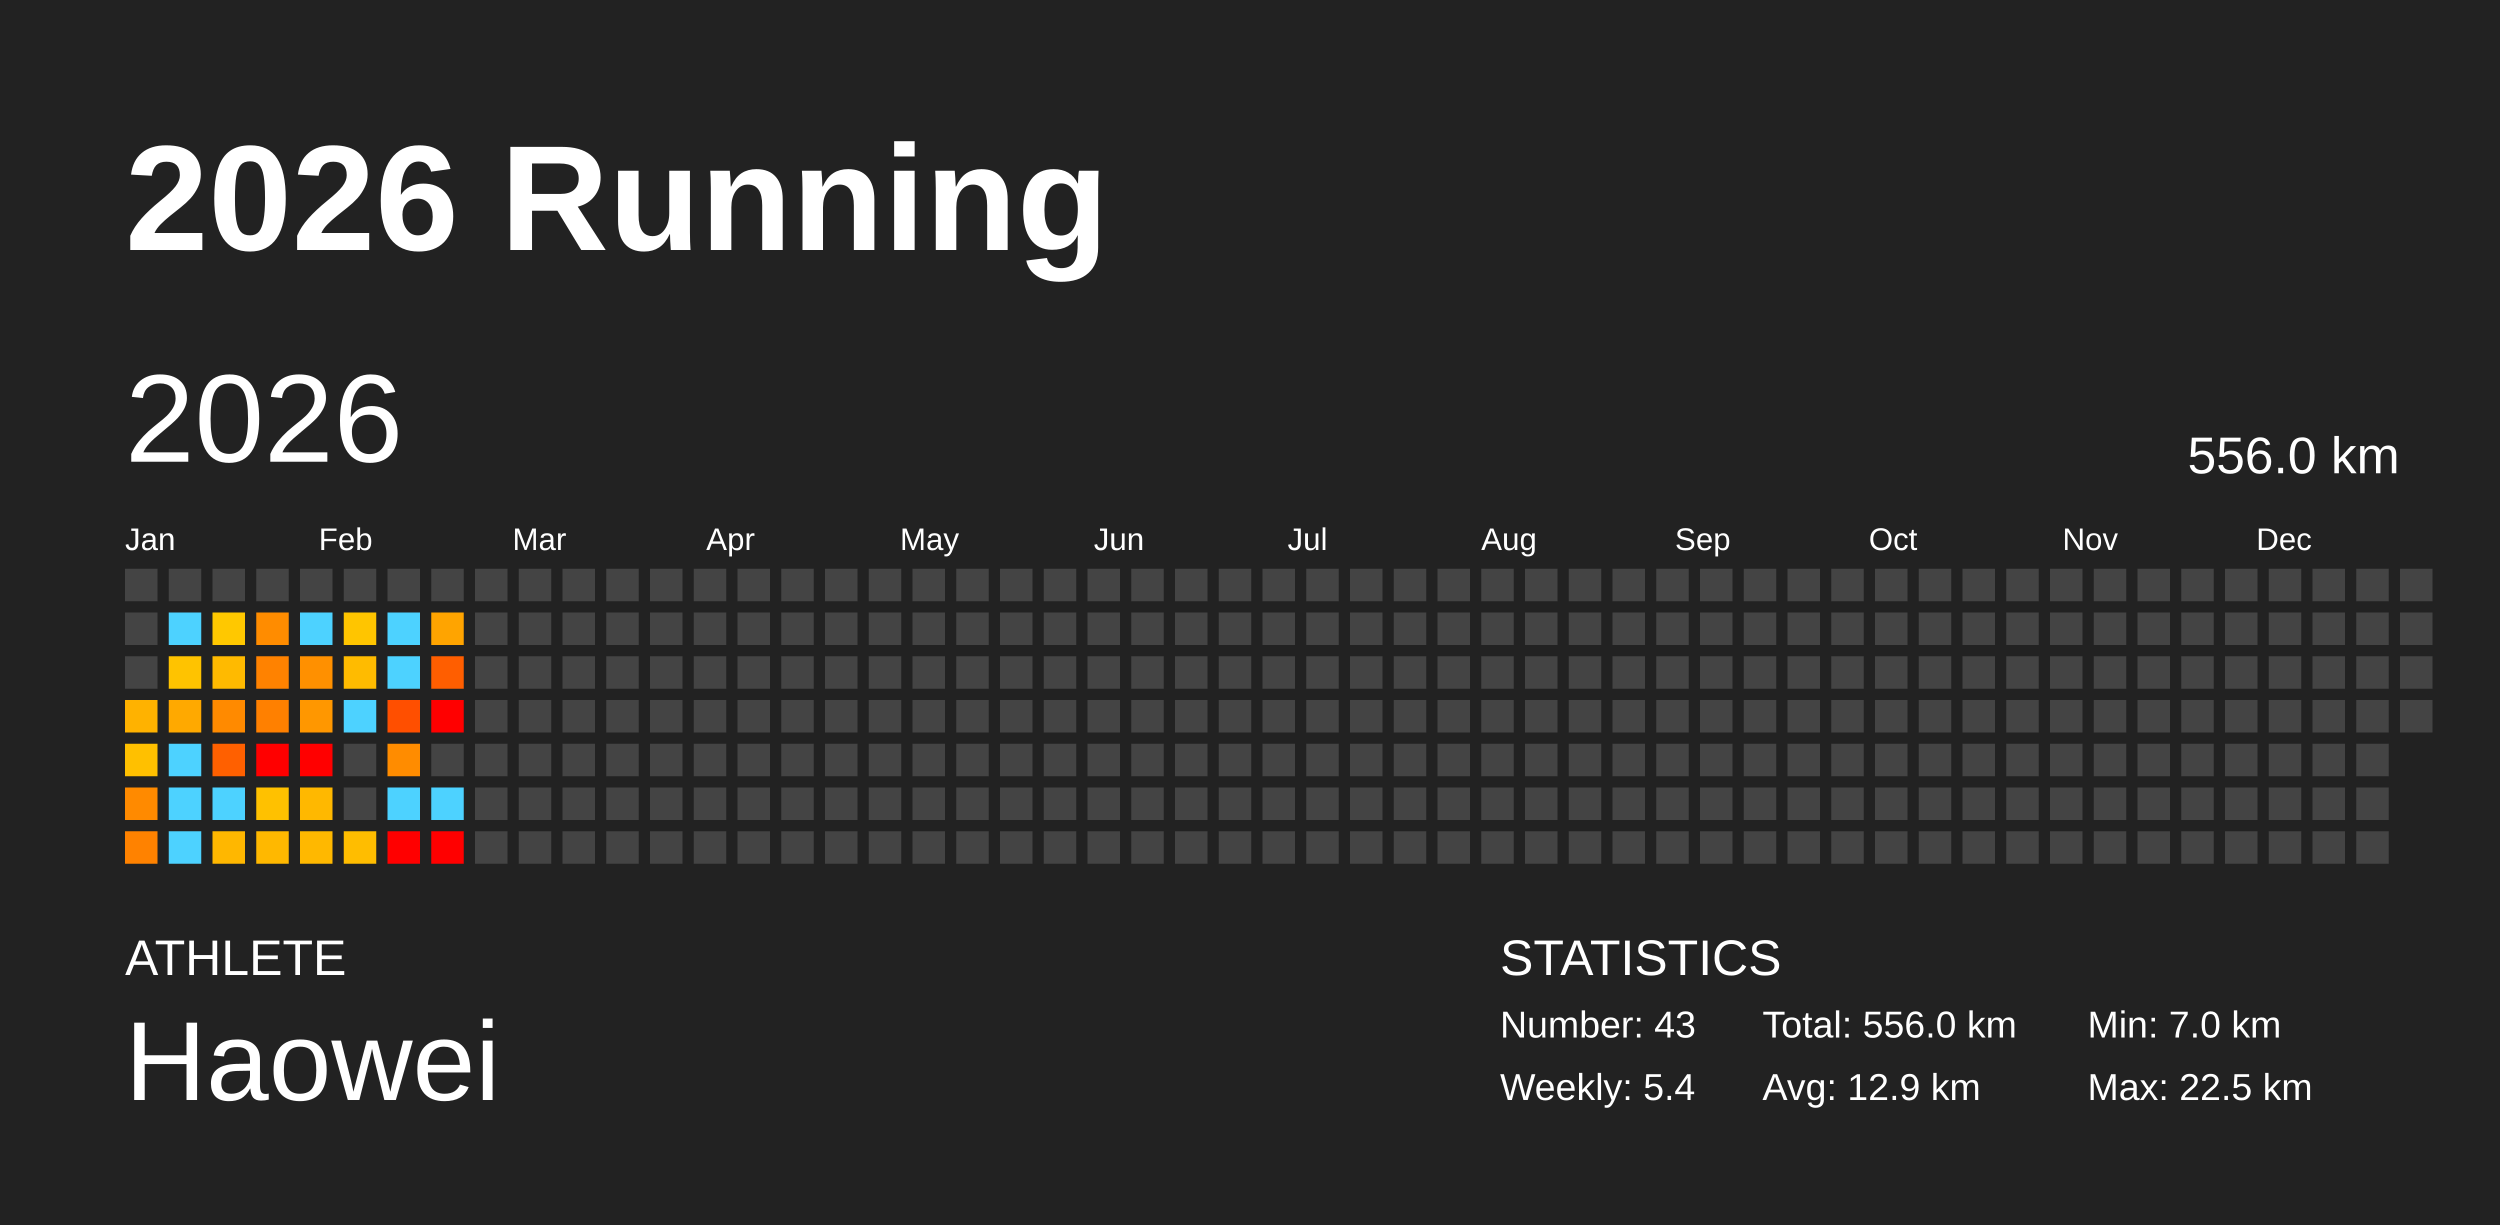
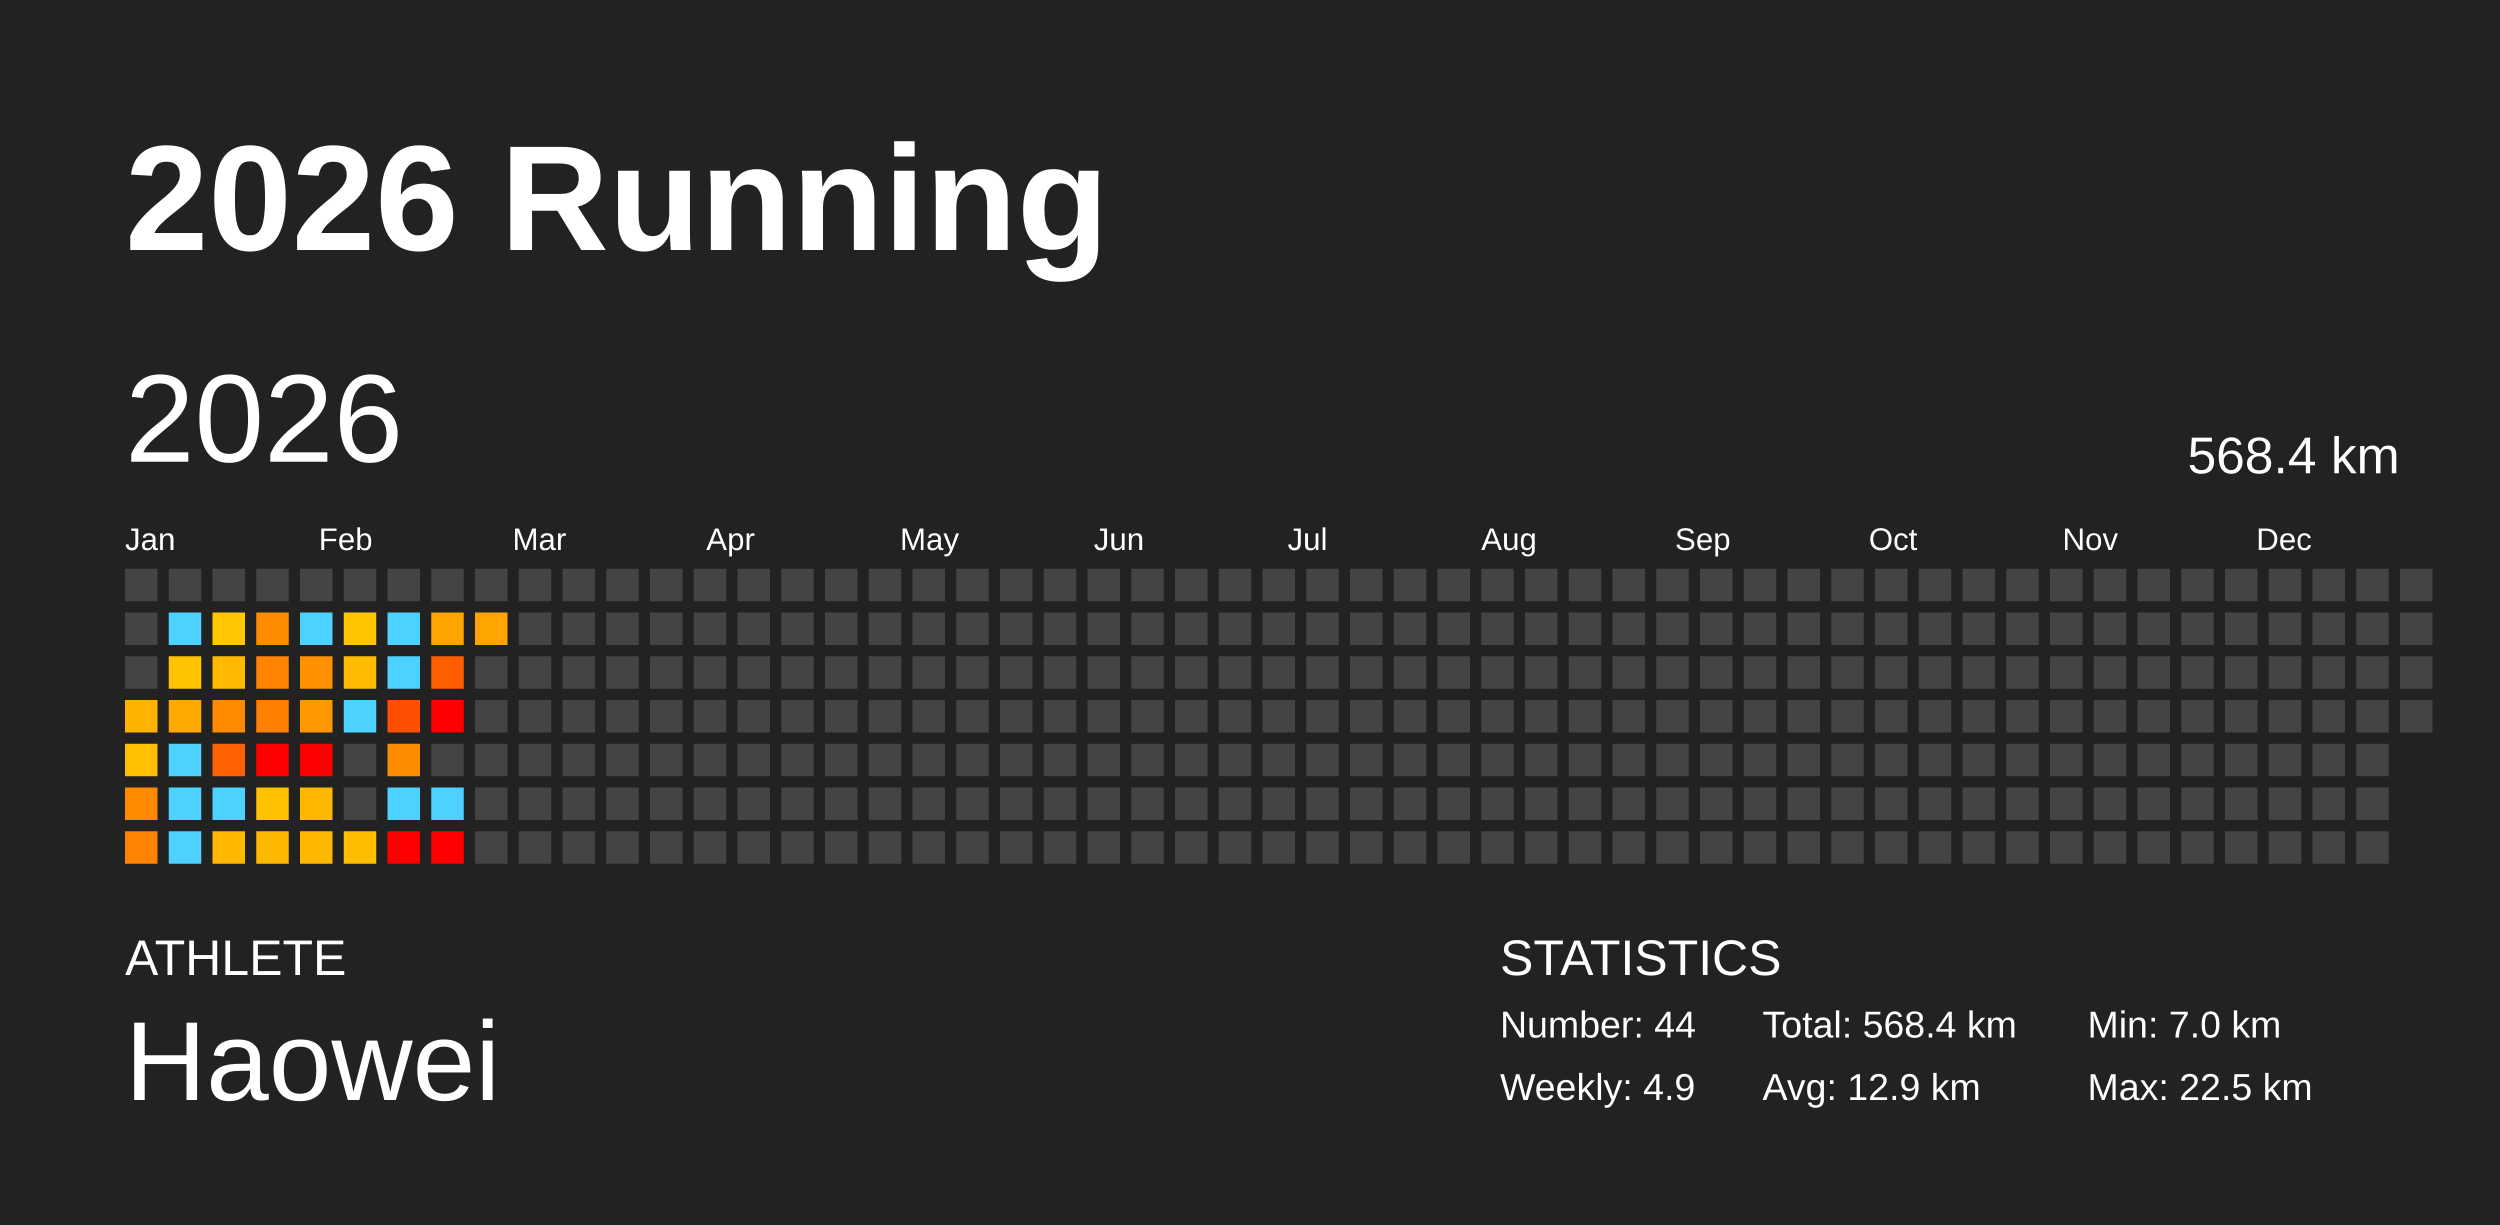
<svg xmlns="http://www.w3.org/2000/svg" baseProfile="full" height="98mm" version="1.1" viewBox="0,0,200,98" width="200mm">
  <defs />
  <rect fill="#222222" height="98" width="200" x="0" y="0" />
  <text fill="#FFFFFF" style="font-size:12px; font-family:Arial; font-weight:bold;" x="10" y="20">2026 Running</text>
  <text fill="#FFFFFF" style="font-size:4px; font-family:Arial" x="10" y="78">ATHLETE</text>
  <text fill="#FFFFFF" style="font-size:9px; font-family:Arial" x="10" y="88">Haowei</text>
  <text fill="#FFFFFF" style="font-size:4px; font-family:Arial" x="120" y="78">STATISTICS</text>
-   <text fill="#FFFFFF" style="font-size:3px; font-family:Arial" x="120" y="83">Number: 43</text>
-   <text fill="#FFFFFF" style="font-size:3px; font-family:Arial" x="120" y="88">Weekly: 5.4</text>
-   <text fill="#FFFFFF" style="font-size:3px; font-family:Arial" x="141" y="83">Total: 556.0 km</text>
+   <text fill="#FFFFFF" style="font-size:3px; font-family:Arial" x="120" y="83">Number: 44</text>
+   <text fill="#FFFFFF" style="font-size:3px; font-family:Arial" x="120" y="88">Weekly: 4.9</text>
+   <text fill="#FFFFFF" style="font-size:3px; font-family:Arial" x="141" y="83">Total: 568.4 km</text>
  <text fill="#FFFFFF" style="font-size:3px; font-family:Arial" x="141" y="88">Avg: 12.9 km</text>
  <text fill="#FFFFFF" style="font-size:3px; font-family:Arial" x="167" y="83">Min: 7.0 km</text>
  <text fill="#FFFFFF" style="font-size:3px; font-family:Arial" x="167" y="88">Max: 22.5 km</text>
  <text dominant-baseline="hanging" fill="#FFFFFF" style="font-size:10.0px; font-family:Arial;" x="10" y="30">2026</text>
-   <text dominant-baseline="hanging" fill="#FFFFFF" style="font-size:4.125px; font-family:Arial;" x="175" y="35">556.0 km</text>
+   <text dominant-baseline="hanging" fill="#FFFFFF" style="font-size:4.125px; font-family:Arial;" x="175" y="35">568.4 km</text>
  <text fill="#FFFFFF" style="font-size:2.5px; font-family:Arial" x="10.0" y="44">Jan</text>
  <text fill="#FFFFFF" style="font-size:2.5px; font-family:Arial" x="25.5" y="44">Feb</text>
  <text fill="#FFFFFF" style="font-size:2.5px; font-family:Arial" x="41.0" y="44">Mar</text>
  <text fill="#FFFFFF" style="font-size:2.5px; font-family:Arial" x="56.5" y="44">Apr</text>
  <text fill="#FFFFFF" style="font-size:2.5px; font-family:Arial" x="72.0" y="44">May</text>
  <text fill="#FFFFFF" style="font-size:2.5px; font-family:Arial" x="87.5" y="44">Jun</text>
  <text fill="#FFFFFF" style="font-size:2.5px; font-family:Arial" x="103.0" y="44">Jul</text>
  <text fill="#FFFFFF" style="font-size:2.5px; font-family:Arial" x="118.5" y="44">Aug</text>
  <text fill="#FFFFFF" style="font-size:2.5px; font-family:Arial" x="134.0" y="44">Sep</text>
  <text fill="#FFFFFF" style="font-size:2.5px; font-family:Arial" x="149.5" y="44">Oct</text>
  <text fill="#FFFFFF" style="font-size:2.5px; font-family:Arial" x="165.0" y="44">Nov</text>
  <text fill="#FFFFFF" style="font-size:2.5px; font-family:Arial" x="180.5" y="44">Dec</text>
  <rect fill="#444444" height="2.6" width="2.6" x="10.0" y="45.5" />
  <rect fill="#444444" height="2.6" width="2.6" x="10.0" y="49.0" />
  <rect fill="#444444" height="2.6" width="2.6" x="10.0" y="52.5" />
  <rect fill="#ffb200" height="2.6" width="2.6" x="10.0" y="56.0" />
  <rect fill="#ffc000" height="2.6" width="2.6" x="10.0" y="59.5" />
  <rect fill="#ff8a00" height="2.6" width="2.6" x="10.0" y="63.0" />
  <rect fill="#ff8200" height="2.6" width="2.6" x="10.0" y="66.5" />
  <rect fill="#444444" height="2.6" width="2.6" x="13.5" y="45.5" />
  <rect fill="#4dd2ff" height="2.6" width="2.6" x="13.5" y="49.0" />
  <rect fill="#ffc300" height="2.6" width="2.6" x="13.5" y="52.5" />
  <rect fill="#ffa900" height="2.6" width="2.6" x="13.5" y="56.0" />
  <rect fill="#4dd2ff" height="2.6" width="2.6" x="13.5" y="59.5" />
  <rect fill="#4dd2ff" height="2.6" width="2.6" x="13.5" y="63.0" />
  <rect fill="#4dd2ff" height="2.6" width="2.6" x="13.5" y="66.5" />
  <rect fill="#444444" height="2.6" width="2.6" x="17.0" y="45.5" />
  <rect fill="#ffc800" height="2.6" width="2.6" x="17.0" y="49.0" />
  <rect fill="#ffba00" height="2.6" width="2.6" x="17.0" y="52.5" />
  <rect fill="#ff8a00" height="2.6" width="2.6" x="17.0" y="56.0" />
  <rect fill="#ff6000" height="2.6" width="2.6" x="17.0" y="59.5" />
  <rect fill="#4dd2ff" height="2.6" width="2.6" x="17.0" y="63.0" />
  <rect fill="#ffb700" height="2.6" width="2.6" x="17.0" y="66.5" />
  <rect fill="#444444" height="2.6" width="2.6" x="20.5" y="45.5" />
  <rect fill="#ff8c00" height="2.6" width="2.6" x="20.5" y="49.0" />
  <rect fill="#ff8200" height="2.6" width="2.6" x="20.5" y="52.5" />
  <rect fill="#ff8000" height="2.6" width="2.6" x="20.5" y="56.0" />
  <rect fill="red" height="2.6" width="2.6" x="20.5" y="59.5" />
  <rect fill="#ffc100" height="2.6" width="2.6" x="20.5" y="63.0" />
  <rect fill="#ffb800" height="2.6" width="2.6" x="20.5" y="66.5" />
  <rect fill="#444444" height="2.6" width="2.6" x="24.0" y="45.5" />
  <rect fill="#4dd2ff" height="2.6" width="2.6" x="24.0" y="49.0" />
  <rect fill="#ff9000" height="2.6" width="2.6" x="24.0" y="52.5" />
  <rect fill="#ff9700" height="2.6" width="2.6" x="24.0" y="56.0" />
  <rect fill="red" height="2.6" width="2.6" x="24.0" y="59.5" />
  <rect fill="#ffb800" height="2.6" width="2.6" x="24.0" y="63.0" />
  <rect fill="#ffb800" height="2.6" width="2.6" x="24.0" y="66.5" />
  <rect fill="#444444" height="2.6" width="2.6" x="27.5" y="45.5" />
  <rect fill="#ffc500" height="2.6" width="2.6" x="27.5" y="49.0" />
  <rect fill="#ffbb00" height="2.6" width="2.6" x="27.5" y="52.5" />
  <rect fill="#4dd2ff" height="2.6" width="2.6" x="27.5" y="56.0" />
  <rect fill="#444444" height="2.6" width="2.6" x="27.5" y="59.5" />
  <rect fill="#444444" height="2.6" width="2.6" x="27.5" y="63.0" />
  <rect fill="#ffbd00" height="2.6" width="2.6" x="27.5" y="66.5" />
  <rect fill="#444444" height="2.6" width="2.6" x="31.0" y="45.5" />
  <rect fill="#4dd2ff" height="2.6" width="2.6" x="31.0" y="49.0" />
  <rect fill="#4dd2ff" height="2.6" width="2.6" x="31.0" y="52.5" />
  <rect fill="#ff4f00" height="2.6" width="2.6" x="31.0" y="56.0" />
  <rect fill="#ff8c00" height="2.6" width="2.6" x="31.0" y="59.5" />
  <rect fill="#4dd2ff" height="2.6" width="2.6" x="31.0" y="63.0" />
  <rect fill="red" height="2.6" width="2.6" x="31.0" y="66.5" />
  <rect fill="#444444" height="2.6" width="2.6" x="34.5" y="45.5" />
  <rect fill="#ffa400" height="2.6" width="2.6" x="34.5" y="49.0" />
  <rect fill="#ff5e00" height="2.6" width="2.6" x="34.5" y="52.5" />
  <rect fill="red" height="2.6" width="2.6" x="34.5" y="56.0" />
  <rect fill="#444444" height="2.6" width="2.6" x="34.5" y="59.5" />
  <rect fill="#4dd2ff" height="2.6" width="2.6" x="34.5" y="63.0" />
  <rect fill="red" height="2.6" width="2.6" x="34.5" y="66.5" />
  <rect fill="#444444" height="2.6" width="2.6" x="38.0" y="45.5" />
-   <rect fill="#444444" height="2.6" width="2.6" x="38.0" y="49.0" />
+   <rect fill="#ffa500" height="2.6" width="2.6" x="38.0" y="49.0" />
  <rect fill="#444444" height="2.6" width="2.6" x="38.0" y="52.5" />
  <rect fill="#444444" height="2.6" width="2.6" x="38.0" y="56.0" />
  <rect fill="#444444" height="2.6" width="2.6" x="38.0" y="59.5" />
  <rect fill="#444444" height="2.6" width="2.6" x="38.0" y="63.0" />
  <rect fill="#444444" height="2.6" width="2.6" x="38.0" y="66.5" />
  <rect fill="#444444" height="2.6" width="2.6" x="41.5" y="45.5" />
  <rect fill="#444444" height="2.6" width="2.6" x="41.5" y="49.0" />
  <rect fill="#444444" height="2.6" width="2.6" x="41.5" y="52.5" />
  <rect fill="#444444" height="2.6" width="2.6" x="41.5" y="56.0" />
  <rect fill="#444444" height="2.6" width="2.6" x="41.5" y="59.5" />
  <rect fill="#444444" height="2.6" width="2.6" x="41.5" y="63.0" />
  <rect fill="#444444" height="2.6" width="2.6" x="41.5" y="66.5" />
  <rect fill="#444444" height="2.6" width="2.6" x="45.0" y="45.5" />
  <rect fill="#444444" height="2.6" width="2.6" x="45.0" y="49.0" />
  <rect fill="#444444" height="2.6" width="2.6" x="45.0" y="52.5" />
  <rect fill="#444444" height="2.6" width="2.6" x="45.0" y="56.0" />
  <rect fill="#444444" height="2.6" width="2.6" x="45.0" y="59.5" />
  <rect fill="#444444" height="2.6" width="2.6" x="45.0" y="63.0" />
  <rect fill="#444444" height="2.6" width="2.6" x="45.0" y="66.5" />
  <rect fill="#444444" height="2.6" width="2.6" x="48.5" y="45.5" />
  <rect fill="#444444" height="2.6" width="2.6" x="48.5" y="49.0" />
  <rect fill="#444444" height="2.6" width="2.6" x="48.5" y="52.5" />
  <rect fill="#444444" height="2.6" width="2.6" x="48.5" y="56.0" />
  <rect fill="#444444" height="2.6" width="2.6" x="48.5" y="59.5" />
  <rect fill="#444444" height="2.6" width="2.6" x="48.5" y="63.0" />
  <rect fill="#444444" height="2.6" width="2.6" x="48.5" y="66.5" />
  <rect fill="#444444" height="2.6" width="2.6" x="52.0" y="45.5" />
  <rect fill="#444444" height="2.6" width="2.6" x="52.0" y="49.0" />
  <rect fill="#444444" height="2.6" width="2.6" x="52.0" y="52.5" />
  <rect fill="#444444" height="2.6" width="2.6" x="52.0" y="56.0" />
  <rect fill="#444444" height="2.6" width="2.6" x="52.0" y="59.5" />
  <rect fill="#444444" height="2.6" width="2.6" x="52.0" y="63.0" />
  <rect fill="#444444" height="2.6" width="2.6" x="52.0" y="66.5" />
  <rect fill="#444444" height="2.6" width="2.6" x="55.5" y="45.5" />
  <rect fill="#444444" height="2.6" width="2.6" x="55.5" y="49.0" />
  <rect fill="#444444" height="2.6" width="2.6" x="55.5" y="52.5" />
  <rect fill="#444444" height="2.6" width="2.6" x="55.5" y="56.0" />
  <rect fill="#444444" height="2.6" width="2.6" x="55.5" y="59.5" />
  <rect fill="#444444" height="2.6" width="2.6" x="55.5" y="63.0" />
  <rect fill="#444444" height="2.6" width="2.6" x="55.5" y="66.5" />
  <rect fill="#444444" height="2.6" width="2.6" x="59.0" y="45.5" />
  <rect fill="#444444" height="2.6" width="2.6" x="59.0" y="49.0" />
  <rect fill="#444444" height="2.6" width="2.6" x="59.0" y="52.5" />
  <rect fill="#444444" height="2.6" width="2.6" x="59.0" y="56.0" />
  <rect fill="#444444" height="2.6" width="2.6" x="59.0" y="59.5" />
  <rect fill="#444444" height="2.6" width="2.6" x="59.0" y="63.0" />
  <rect fill="#444444" height="2.6" width="2.6" x="59.0" y="66.5" />
  <rect fill="#444444" height="2.6" width="2.6" x="62.5" y="45.5" />
  <rect fill="#444444" height="2.6" width="2.6" x="62.5" y="49.0" />
  <rect fill="#444444" height="2.6" width="2.6" x="62.5" y="52.5" />
  <rect fill="#444444" height="2.6" width="2.6" x="62.5" y="56.0" />
  <rect fill="#444444" height="2.6" width="2.6" x="62.5" y="59.5" />
  <rect fill="#444444" height="2.6" width="2.6" x="62.5" y="63.0" />
  <rect fill="#444444" height="2.6" width="2.6" x="62.5" y="66.5" />
  <rect fill="#444444" height="2.6" width="2.6" x="66.0" y="45.5" />
  <rect fill="#444444" height="2.6" width="2.6" x="66.0" y="49.0" />
  <rect fill="#444444" height="2.6" width="2.6" x="66.0" y="52.5" />
  <rect fill="#444444" height="2.6" width="2.6" x="66.0" y="56.0" />
  <rect fill="#444444" height="2.6" width="2.6" x="66.0" y="59.5" />
  <rect fill="#444444" height="2.6" width="2.6" x="66.0" y="63.0" />
  <rect fill="#444444" height="2.6" width="2.6" x="66.0" y="66.5" />
  <rect fill="#444444" height="2.6" width="2.6" x="69.5" y="45.5" />
  <rect fill="#444444" height="2.6" width="2.6" x="69.5" y="49.0" />
  <rect fill="#444444" height="2.6" width="2.6" x="69.5" y="52.5" />
  <rect fill="#444444" height="2.6" width="2.6" x="69.5" y="56.0" />
  <rect fill="#444444" height="2.6" width="2.6" x="69.5" y="59.5" />
  <rect fill="#444444" height="2.6" width="2.6" x="69.5" y="63.0" />
  <rect fill="#444444" height="2.6" width="2.6" x="69.5" y="66.5" />
  <rect fill="#444444" height="2.6" width="2.6" x="73.0" y="45.5" />
  <rect fill="#444444" height="2.6" width="2.6" x="73.0" y="49.0" />
  <rect fill="#444444" height="2.6" width="2.6" x="73.0" y="52.5" />
  <rect fill="#444444" height="2.6" width="2.6" x="73.0" y="56.0" />
  <rect fill="#444444" height="2.6" width="2.6" x="73.0" y="59.5" />
  <rect fill="#444444" height="2.6" width="2.6" x="73.0" y="63.0" />
  <rect fill="#444444" height="2.6" width="2.6" x="73.0" y="66.5" />
  <rect fill="#444444" height="2.6" width="2.6" x="76.5" y="45.5" />
  <rect fill="#444444" height="2.6" width="2.6" x="76.5" y="49.0" />
  <rect fill="#444444" height="2.6" width="2.6" x="76.5" y="52.5" />
  <rect fill="#444444" height="2.6" width="2.6" x="76.5" y="56.0" />
  <rect fill="#444444" height="2.6" width="2.6" x="76.5" y="59.5" />
  <rect fill="#444444" height="2.6" width="2.6" x="76.5" y="63.0" />
  <rect fill="#444444" height="2.6" width="2.6" x="76.5" y="66.5" />
  <rect fill="#444444" height="2.6" width="2.6" x="80.0" y="45.5" />
  <rect fill="#444444" height="2.6" width="2.6" x="80.0" y="49.0" />
  <rect fill="#444444" height="2.6" width="2.6" x="80.0" y="52.5" />
  <rect fill="#444444" height="2.6" width="2.6" x="80.0" y="56.0" />
  <rect fill="#444444" height="2.6" width="2.6" x="80.0" y="59.5" />
  <rect fill="#444444" height="2.6" width="2.6" x="80.0" y="63.0" />
  <rect fill="#444444" height="2.6" width="2.6" x="80.0" y="66.5" />
  <rect fill="#444444" height="2.6" width="2.6" x="83.5" y="45.5" />
  <rect fill="#444444" height="2.6" width="2.6" x="83.5" y="49.0" />
  <rect fill="#444444" height="2.6" width="2.6" x="83.5" y="52.5" />
  <rect fill="#444444" height="2.6" width="2.6" x="83.5" y="56.0" />
  <rect fill="#444444" height="2.6" width="2.6" x="83.5" y="59.5" />
  <rect fill="#444444" height="2.6" width="2.6" x="83.5" y="63.0" />
  <rect fill="#444444" height="2.6" width="2.6" x="83.5" y="66.5" />
  <rect fill="#444444" height="2.6" width="2.6" x="87.0" y="45.5" />
  <rect fill="#444444" height="2.6" width="2.6" x="87.0" y="49.0" />
  <rect fill="#444444" height="2.6" width="2.6" x="87.0" y="52.5" />
  <rect fill="#444444" height="2.6" width="2.6" x="87.0" y="56.0" />
  <rect fill="#444444" height="2.6" width="2.6" x="87.0" y="59.5" />
  <rect fill="#444444" height="2.6" width="2.6" x="87.0" y="63.0" />
  <rect fill="#444444" height="2.6" width="2.6" x="87.0" y="66.5" />
  <rect fill="#444444" height="2.6" width="2.6" x="90.5" y="45.5" />
  <rect fill="#444444" height="2.6" width="2.6" x="90.5" y="49.0" />
  <rect fill="#444444" height="2.6" width="2.6" x="90.5" y="52.5" />
  <rect fill="#444444" height="2.6" width="2.6" x="90.5" y="56.0" />
  <rect fill="#444444" height="2.6" width="2.6" x="90.5" y="59.5" />
  <rect fill="#444444" height="2.6" width="2.6" x="90.5" y="63.0" />
  <rect fill="#444444" height="2.6" width="2.6" x="90.5" y="66.5" />
  <rect fill="#444444" height="2.6" width="2.6" x="94.0" y="45.5" />
  <rect fill="#444444" height="2.6" width="2.6" x="94.0" y="49.0" />
  <rect fill="#444444" height="2.6" width="2.6" x="94.0" y="52.5" />
  <rect fill="#444444" height="2.6" width="2.6" x="94.0" y="56.0" />
  <rect fill="#444444" height="2.6" width="2.6" x="94.0" y="59.5" />
  <rect fill="#444444" height="2.6" width="2.6" x="94.0" y="63.0" />
  <rect fill="#444444" height="2.6" width="2.6" x="94.0" y="66.5" />
  <rect fill="#444444" height="2.6" width="2.6" x="97.5" y="45.5" />
  <rect fill="#444444" height="2.6" width="2.6" x="97.5" y="49.0" />
  <rect fill="#444444" height="2.6" width="2.6" x="97.5" y="52.5" />
  <rect fill="#444444" height="2.6" width="2.6" x="97.5" y="56.0" />
  <rect fill="#444444" height="2.6" width="2.6" x="97.5" y="59.5" />
  <rect fill="#444444" height="2.6" width="2.6" x="97.5" y="63.0" />
  <rect fill="#444444" height="2.6" width="2.6" x="97.5" y="66.5" />
  <rect fill="#444444" height="2.6" width="2.6" x="101.0" y="45.5" />
  <rect fill="#444444" height="2.6" width="2.6" x="101.0" y="49.0" />
  <rect fill="#444444" height="2.6" width="2.6" x="101.0" y="52.5" />
  <rect fill="#444444" height="2.6" width="2.6" x="101.0" y="56.0" />
  <rect fill="#444444" height="2.6" width="2.6" x="101.0" y="59.5" />
  <rect fill="#444444" height="2.6" width="2.6" x="101.0" y="63.0" />
  <rect fill="#444444" height="2.6" width="2.6" x="101.0" y="66.5" />
  <rect fill="#444444" height="2.6" width="2.6" x="104.5" y="45.5" />
  <rect fill="#444444" height="2.6" width="2.6" x="104.5" y="49.0" />
  <rect fill="#444444" height="2.6" width="2.6" x="104.5" y="52.5" />
  <rect fill="#444444" height="2.6" width="2.6" x="104.5" y="56.0" />
  <rect fill="#444444" height="2.6" width="2.6" x="104.5" y="59.5" />
  <rect fill="#444444" height="2.6" width="2.6" x="104.5" y="63.0" />
  <rect fill="#444444" height="2.6" width="2.6" x="104.5" y="66.5" />
  <rect fill="#444444" height="2.6" width="2.6" x="108.0" y="45.5" />
  <rect fill="#444444" height="2.6" width="2.6" x="108.0" y="49.0" />
  <rect fill="#444444" height="2.6" width="2.6" x="108.0" y="52.5" />
  <rect fill="#444444" height="2.6" width="2.6" x="108.0" y="56.0" />
  <rect fill="#444444" height="2.6" width="2.6" x="108.0" y="59.5" />
  <rect fill="#444444" height="2.6" width="2.6" x="108.0" y="63.0" />
  <rect fill="#444444" height="2.6" width="2.6" x="108.0" y="66.5" />
  <rect fill="#444444" height="2.6" width="2.6" x="111.5" y="45.5" />
  <rect fill="#444444" height="2.6" width="2.6" x="111.5" y="49.0" />
  <rect fill="#444444" height="2.6" width="2.6" x="111.5" y="52.5" />
  <rect fill="#444444" height="2.6" width="2.6" x="111.5" y="56.0" />
  <rect fill="#444444" height="2.6" width="2.6" x="111.5" y="59.5" />
  <rect fill="#444444" height="2.6" width="2.6" x="111.5" y="63.0" />
  <rect fill="#444444" height="2.6" width="2.6" x="111.5" y="66.5" />
  <rect fill="#444444" height="2.6" width="2.6" x="115.0" y="45.5" />
  <rect fill="#444444" height="2.6" width="2.6" x="115.0" y="49.0" />
  <rect fill="#444444" height="2.6" width="2.6" x="115.0" y="52.5" />
  <rect fill="#444444" height="2.6" width="2.6" x="115.0" y="56.0" />
  <rect fill="#444444" height="2.6" width="2.6" x="115.0" y="59.5" />
  <rect fill="#444444" height="2.6" width="2.6" x="115.0" y="63.0" />
  <rect fill="#444444" height="2.6" width="2.6" x="115.0" y="66.5" />
  <rect fill="#444444" height="2.6" width="2.6" x="118.5" y="45.5" />
  <rect fill="#444444" height="2.6" width="2.6" x="118.5" y="49.0" />
  <rect fill="#444444" height="2.6" width="2.6" x="118.5" y="52.5" />
  <rect fill="#444444" height="2.6" width="2.6" x="118.5" y="56.0" />
  <rect fill="#444444" height="2.6" width="2.6" x="118.5" y="59.5" />
  <rect fill="#444444" height="2.6" width="2.6" x="118.5" y="63.0" />
  <rect fill="#444444" height="2.6" width="2.6" x="118.5" y="66.5" />
  <rect fill="#444444" height="2.6" width="2.6" x="122.0" y="45.5" />
  <rect fill="#444444" height="2.6" width="2.6" x="122.0" y="49.0" />
  <rect fill="#444444" height="2.6" width="2.6" x="122.0" y="52.5" />
  <rect fill="#444444" height="2.6" width="2.6" x="122.0" y="56.0" />
  <rect fill="#444444" height="2.6" width="2.6" x="122.0" y="59.5" />
  <rect fill="#444444" height="2.6" width="2.6" x="122.0" y="63.0" />
  <rect fill="#444444" height="2.6" width="2.6" x="122.0" y="66.5" />
  <rect fill="#444444" height="2.6" width="2.6" x="125.5" y="45.5" />
  <rect fill="#444444" height="2.6" width="2.6" x="125.5" y="49.0" />
  <rect fill="#444444" height="2.6" width="2.6" x="125.5" y="52.5" />
  <rect fill="#444444" height="2.6" width="2.6" x="125.5" y="56.0" />
  <rect fill="#444444" height="2.6" width="2.6" x="125.5" y="59.5" />
  <rect fill="#444444" height="2.6" width="2.6" x="125.5" y="63.0" />
  <rect fill="#444444" height="2.6" width="2.6" x="125.5" y="66.5" />
  <rect fill="#444444" height="2.6" width="2.6" x="129.0" y="45.5" />
  <rect fill="#444444" height="2.6" width="2.6" x="129.0" y="49.0" />
  <rect fill="#444444" height="2.6" width="2.6" x="129.0" y="52.5" />
  <rect fill="#444444" height="2.6" width="2.6" x="129.0" y="56.0" />
  <rect fill="#444444" height="2.6" width="2.6" x="129.0" y="59.5" />
  <rect fill="#444444" height="2.6" width="2.6" x="129.0" y="63.0" />
  <rect fill="#444444" height="2.6" width="2.6" x="129.0" y="66.5" />
  <rect fill="#444444" height="2.6" width="2.6" x="132.5" y="45.5" />
  <rect fill="#444444" height="2.6" width="2.6" x="132.5" y="49.0" />
  <rect fill="#444444" height="2.6" width="2.6" x="132.5" y="52.5" />
  <rect fill="#444444" height="2.6" width="2.6" x="132.5" y="56.0" />
  <rect fill="#444444" height="2.6" width="2.6" x="132.5" y="59.5" />
  <rect fill="#444444" height="2.6" width="2.6" x="132.5" y="63.0" />
  <rect fill="#444444" height="2.6" width="2.6" x="132.5" y="66.5" />
  <rect fill="#444444" height="2.6" width="2.6" x="136.0" y="45.5" />
  <rect fill="#444444" height="2.6" width="2.6" x="136.0" y="49.0" />
  <rect fill="#444444" height="2.6" width="2.6" x="136.0" y="52.5" />
  <rect fill="#444444" height="2.6" width="2.6" x="136.0" y="56.0" />
  <rect fill="#444444" height="2.6" width="2.6" x="136.0" y="59.5" />
  <rect fill="#444444" height="2.6" width="2.6" x="136.0" y="63.0" />
  <rect fill="#444444" height="2.6" width="2.6" x="136.0" y="66.5" />
  <rect fill="#444444" height="2.6" width="2.6" x="139.5" y="45.5" />
  <rect fill="#444444" height="2.6" width="2.6" x="139.5" y="49.0" />
  <rect fill="#444444" height="2.6" width="2.6" x="139.5" y="52.5" />
  <rect fill="#444444" height="2.6" width="2.6" x="139.5" y="56.0" />
  <rect fill="#444444" height="2.6" width="2.6" x="139.5" y="59.5" />
  <rect fill="#444444" height="2.6" width="2.6" x="139.5" y="63.0" />
  <rect fill="#444444" height="2.6" width="2.6" x="139.5" y="66.5" />
  <rect fill="#444444" height="2.6" width="2.6" x="143.0" y="45.5" />
  <rect fill="#444444" height="2.6" width="2.6" x="143.0" y="49.0" />
  <rect fill="#444444" height="2.6" width="2.6" x="143.0" y="52.5" />
  <rect fill="#444444" height="2.6" width="2.6" x="143.0" y="56.0" />
  <rect fill="#444444" height="2.6" width="2.6" x="143.0" y="59.5" />
  <rect fill="#444444" height="2.6" width="2.6" x="143.0" y="63.0" />
  <rect fill="#444444" height="2.6" width="2.6" x="143.0" y="66.5" />
  <rect fill="#444444" height="2.6" width="2.6" x="146.5" y="45.5" />
  <rect fill="#444444" height="2.6" width="2.6" x="146.5" y="49.0" />
  <rect fill="#444444" height="2.6" width="2.6" x="146.5" y="52.5" />
  <rect fill="#444444" height="2.6" width="2.6" x="146.5" y="56.0" />
  <rect fill="#444444" height="2.6" width="2.6" x="146.5" y="59.5" />
  <rect fill="#444444" height="2.6" width="2.6" x="146.5" y="63.0" />
  <rect fill="#444444" height="2.6" width="2.6" x="146.5" y="66.5" />
  <rect fill="#444444" height="2.6" width="2.6" x="150.0" y="45.5" />
  <rect fill="#444444" height="2.6" width="2.6" x="150.0" y="49.0" />
  <rect fill="#444444" height="2.6" width="2.6" x="150.0" y="52.5" />
  <rect fill="#444444" height="2.6" width="2.6" x="150.0" y="56.0" />
  <rect fill="#444444" height="2.6" width="2.6" x="150.0" y="59.5" />
  <rect fill="#444444" height="2.6" width="2.6" x="150.0" y="63.0" />
  <rect fill="#444444" height="2.6" width="2.6" x="150.0" y="66.5" />
  <rect fill="#444444" height="2.6" width="2.6" x="153.5" y="45.5" />
  <rect fill="#444444" height="2.6" width="2.6" x="153.5" y="49.0" />
  <rect fill="#444444" height="2.6" width="2.6" x="153.5" y="52.5" />
  <rect fill="#444444" height="2.6" width="2.6" x="153.5" y="56.0" />
  <rect fill="#444444" height="2.6" width="2.6" x="153.5" y="59.5" />
  <rect fill="#444444" height="2.6" width="2.6" x="153.5" y="63.0" />
  <rect fill="#444444" height="2.6" width="2.6" x="153.5" y="66.5" />
  <rect fill="#444444" height="2.6" width="2.6" x="157.0" y="45.5" />
  <rect fill="#444444" height="2.6" width="2.6" x="157.0" y="49.0" />
  <rect fill="#444444" height="2.6" width="2.6" x="157.0" y="52.5" />
  <rect fill="#444444" height="2.6" width="2.6" x="157.0" y="56.0" />
  <rect fill="#444444" height="2.6" width="2.6" x="157.0" y="59.5" />
  <rect fill="#444444" height="2.6" width="2.6" x="157.0" y="63.0" />
  <rect fill="#444444" height="2.6" width="2.6" x="157.0" y="66.5" />
  <rect fill="#444444" height="2.6" width="2.6" x="160.5" y="45.5" />
  <rect fill="#444444" height="2.6" width="2.6" x="160.5" y="49.0" />
  <rect fill="#444444" height="2.6" width="2.6" x="160.5" y="52.5" />
  <rect fill="#444444" height="2.6" width="2.6" x="160.5" y="56.0" />
  <rect fill="#444444" height="2.6" width="2.6" x="160.5" y="59.5" />
  <rect fill="#444444" height="2.6" width="2.6" x="160.5" y="63.0" />
  <rect fill="#444444" height="2.6" width="2.6" x="160.5" y="66.5" />
  <rect fill="#444444" height="2.6" width="2.6" x="164.0" y="45.5" />
  <rect fill="#444444" height="2.6" width="2.6" x="164.0" y="49.0" />
  <rect fill="#444444" height="2.6" width="2.6" x="164.0" y="52.5" />
  <rect fill="#444444" height="2.6" width="2.6" x="164.0" y="56.0" />
  <rect fill="#444444" height="2.6" width="2.6" x="164.0" y="59.5" />
  <rect fill="#444444" height="2.6" width="2.6" x="164.0" y="63.0" />
  <rect fill="#444444" height="2.6" width="2.6" x="164.0" y="66.5" />
  <rect fill="#444444" height="2.6" width="2.6" x="167.5" y="45.5" />
  <rect fill="#444444" height="2.6" width="2.6" x="167.5" y="49.0" />
  <rect fill="#444444" height="2.6" width="2.6" x="167.5" y="52.5" />
  <rect fill="#444444" height="2.6" width="2.6" x="167.5" y="56.0" />
  <rect fill="#444444" height="2.6" width="2.6" x="167.5" y="59.5" />
  <rect fill="#444444" height="2.6" width="2.6" x="167.5" y="63.0" />
  <rect fill="#444444" height="2.6" width="2.6" x="167.5" y="66.5" />
  <rect fill="#444444" height="2.6" width="2.6" x="171.0" y="45.5" />
  <rect fill="#444444" height="2.6" width="2.6" x="171.0" y="49.0" />
  <rect fill="#444444" height="2.6" width="2.6" x="171.0" y="52.5" />
  <rect fill="#444444" height="2.6" width="2.6" x="171.0" y="56.0" />
  <rect fill="#444444" height="2.6" width="2.6" x="171.0" y="59.5" />
  <rect fill="#444444" height="2.6" width="2.6" x="171.0" y="63.0" />
  <rect fill="#444444" height="2.6" width="2.6" x="171.0" y="66.5" />
  <rect fill="#444444" height="2.6" width="2.6" x="174.5" y="45.5" />
  <rect fill="#444444" height="2.6" width="2.6" x="174.5" y="49.0" />
  <rect fill="#444444" height="2.6" width="2.6" x="174.5" y="52.5" />
  <rect fill="#444444" height="2.6" width="2.6" x="174.5" y="56.0" />
  <rect fill="#444444" height="2.6" width="2.6" x="174.5" y="59.5" />
  <rect fill="#444444" height="2.6" width="2.6" x="174.5" y="63.0" />
  <rect fill="#444444" height="2.6" width="2.6" x="174.5" y="66.5" />
  <rect fill="#444444" height="2.6" width="2.6" x="178.0" y="45.5" />
  <rect fill="#444444" height="2.6" width="2.6" x="178.0" y="49.0" />
  <rect fill="#444444" height="2.6" width="2.6" x="178.0" y="52.5" />
  <rect fill="#444444" height="2.6" width="2.6" x="178.0" y="56.0" />
  <rect fill="#444444" height="2.6" width="2.6" x="178.0" y="59.5" />
  <rect fill="#444444" height="2.6" width="2.6" x="178.0" y="63.0" />
  <rect fill="#444444" height="2.6" width="2.6" x="178.0" y="66.5" />
  <rect fill="#444444" height="2.6" width="2.6" x="181.5" y="45.5" />
  <rect fill="#444444" height="2.6" width="2.6" x="181.5" y="49.0" />
  <rect fill="#444444" height="2.6" width="2.6" x="181.5" y="52.5" />
  <rect fill="#444444" height="2.6" width="2.6" x="181.5" y="56.0" />
  <rect fill="#444444" height="2.6" width="2.6" x="181.5" y="59.5" />
  <rect fill="#444444" height="2.6" width="2.6" x="181.5" y="63.0" />
  <rect fill="#444444" height="2.6" width="2.6" x="181.5" y="66.5" />
  <rect fill="#444444" height="2.6" width="2.6" x="185.0" y="45.5" />
  <rect fill="#444444" height="2.6" width="2.6" x="185.0" y="49.0" />
  <rect fill="#444444" height="2.6" width="2.6" x="185.0" y="52.5" />
  <rect fill="#444444" height="2.6" width="2.6" x="185.0" y="56.0" />
  <rect fill="#444444" height="2.6" width="2.6" x="185.0" y="59.5" />
  <rect fill="#444444" height="2.6" width="2.6" x="185.0" y="63.0" />
  <rect fill="#444444" height="2.6" width="2.6" x="185.0" y="66.5" />
  <rect fill="#444444" height="2.6" width="2.6" x="188.5" y="45.5" />
  <rect fill="#444444" height="2.6" width="2.6" x="188.5" y="49.0" />
  <rect fill="#444444" height="2.6" width="2.6" x="188.5" y="52.5" />
  <rect fill="#444444" height="2.6" width="2.6" x="188.5" y="56.0" />
  <rect fill="#444444" height="2.6" width="2.6" x="188.5" y="59.5" />
  <rect fill="#444444" height="2.6" width="2.6" x="188.5" y="63.0" />
  <rect fill="#444444" height="2.6" width="2.6" x="188.5" y="66.5" />
  <rect fill="#444444" height="2.6" width="2.6" x="192.0" y="45.5" />
  <rect fill="#444444" height="2.6" width="2.6" x="192.0" y="49.0" />
  <rect fill="#444444" height="2.6" width="2.6" x="192.0" y="52.5" />
  <rect fill="#444444" height="2.6" width="2.6" x="192.0" y="56.0" />
</svg>
